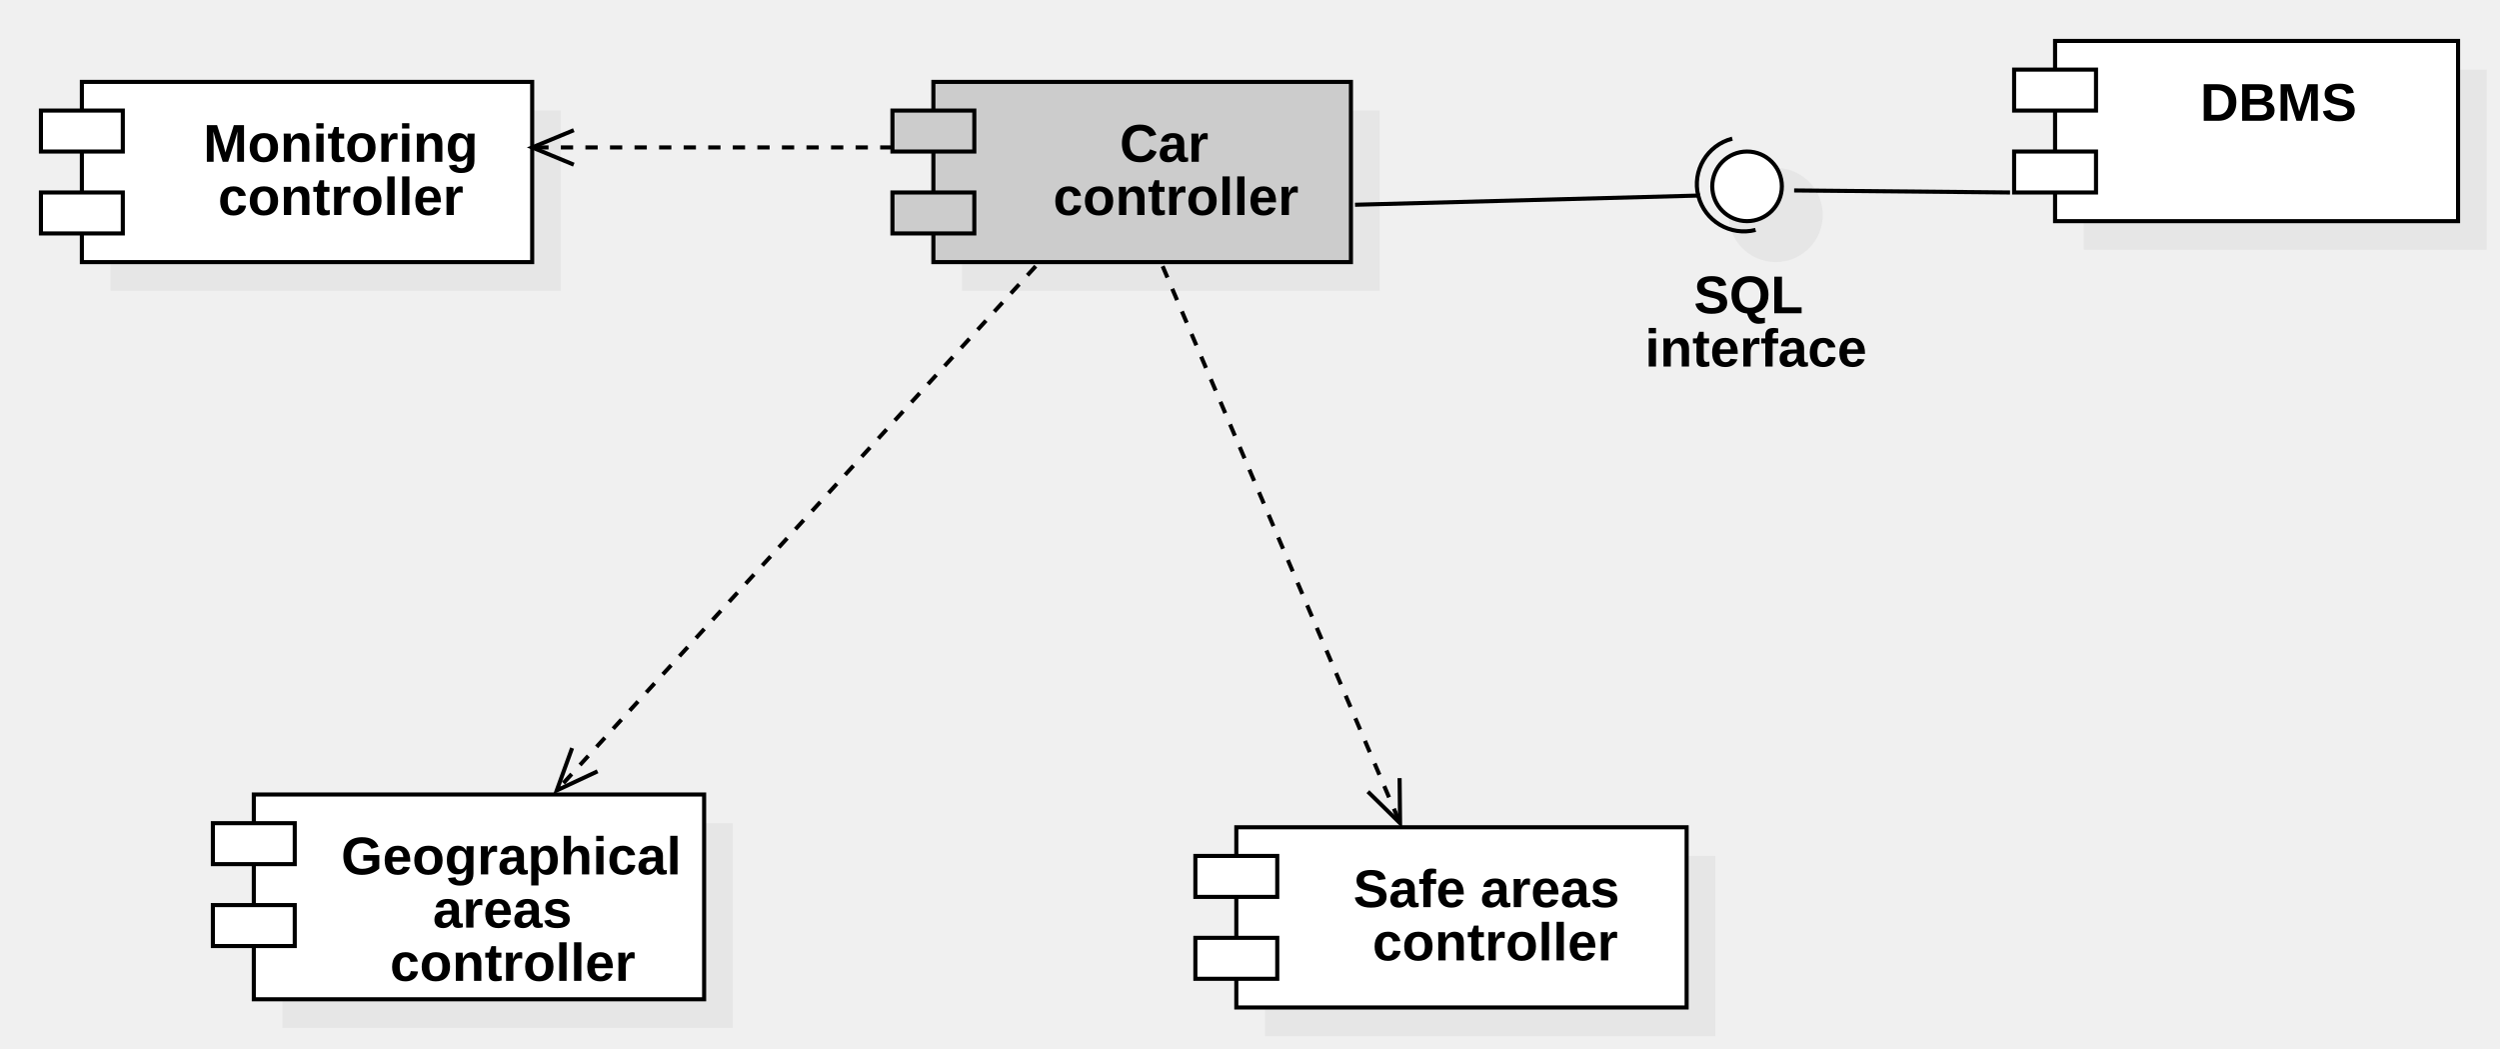
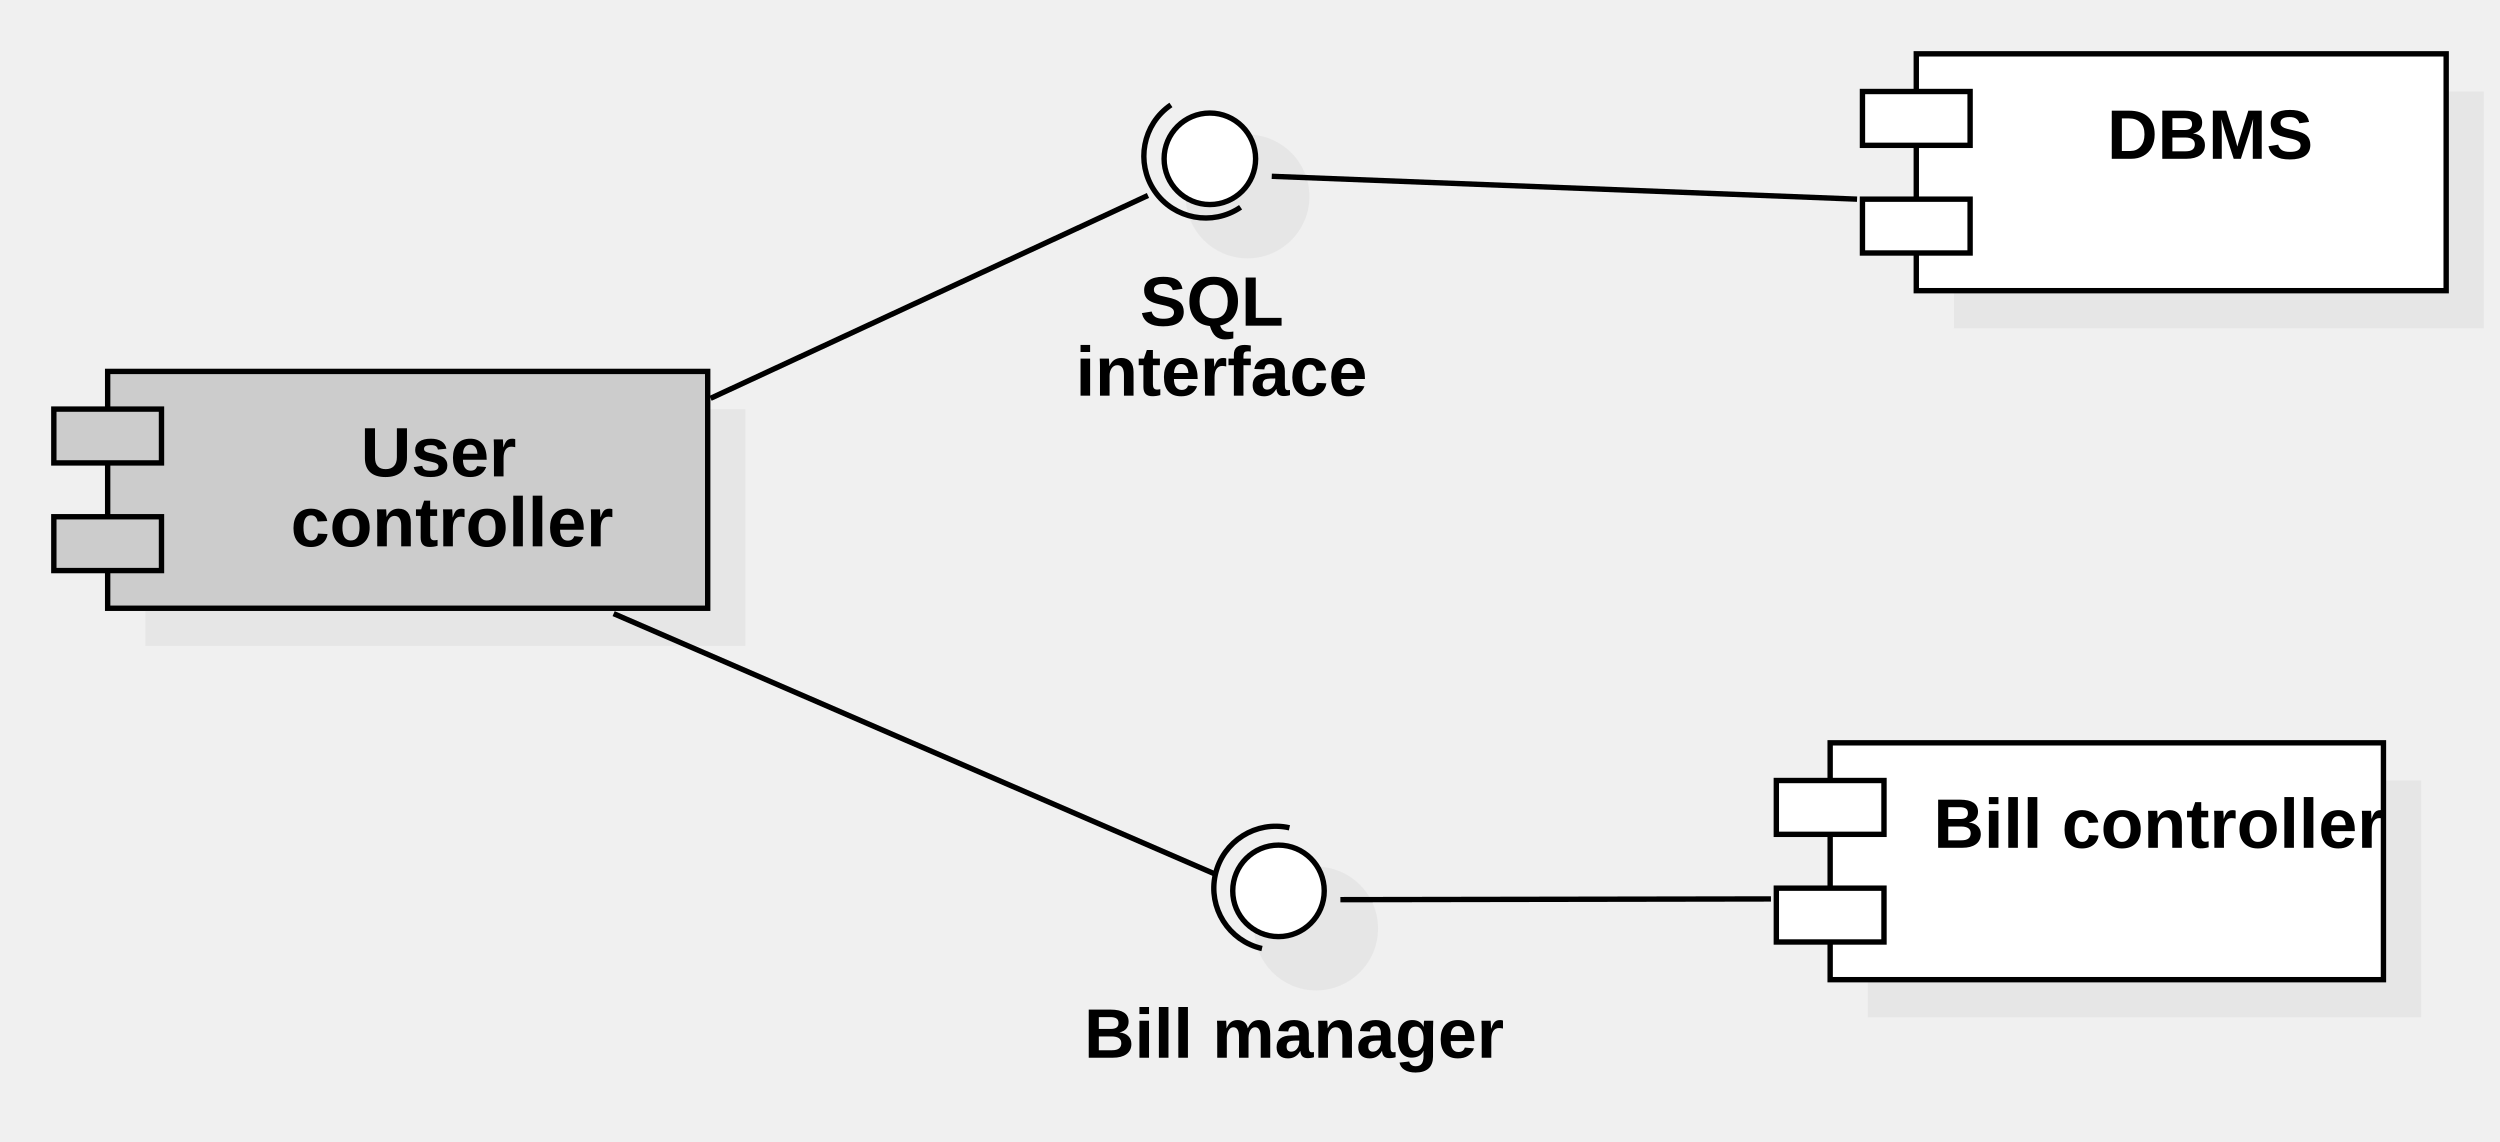
- <svg xmlns="http://www.w3.org/2000/svg" version="1.1" width="610.441" height="256">
+ <svg xmlns="http://www.w3.org/2000/svg" version="1.1" width="464.441" height="212">
  <defs />
  <g>
-     <g transform="translate(-44,-14) scale(1,1)">
-       <rect fill="#C0C0C0" stroke="none" x="71" y="41" width="110" height="44" opacity="0.2" />
+     <g transform="translate(-22,-54) scale(1,1)">
+       <rect fill="#C0C0C0" stroke="none" x="49" y="130" width="111.473" height="44" opacity="0.2" />
    </g>
-     <g transform="translate(-44,-14) scale(1,1)">
-       <rect fill="#ffffff" stroke="none" x="64" y="34" width="110" height="44" />
+     <g transform="translate(-22,-54) scale(1,1)">
+       <rect fill="#cccccc" stroke="none" x="42" y="123" width="111.473" height="44" />
    </g>
-     <g transform="translate(-44,-14) scale(1,1)">
-       <path fill="none" stroke="#000000" d="M 64 34 L 174 34 L 174 78 L 64 78 L 64 34 Z Z" stroke-miterlimit="10" />
+     <g transform="translate(-22,-54) scale(1,1)">
+       <path fill="none" stroke="#000000" d="M 42 123 L 153.473 123 L 153.473 167 L 42 167 L 42 123 Z Z" stroke-miterlimit="10" />
    </g>
-     <g transform="translate(-44,-14) scale(1,1)">
-       <rect fill="#ffffff" stroke="none" x="54" y="41" width="20" height="10" />
+     <g transform="translate(-22,-54) scale(1,1)">
+       <rect fill="#cccccc" stroke="none" x="32" y="130" width="20" height="10" />
    </g>
-     <g transform="translate(-44,-14) scale(1,1)">
-       <path fill="none" stroke="#000000" d="M 54 41 L 74 41 L 74 51 L 54 51 L 54 41 Z Z" stroke-miterlimit="10" />
+     <g transform="translate(-22,-54) scale(1,1)">
+       <path fill="none" stroke="#000000" d="M 32 130 L 52 130 L 52 140 L 32 140 L 32 130 Z Z" stroke-miterlimit="10" />
    </g>
-     <g transform="translate(-44,-14) scale(1,1)">
-       <rect fill="#ffffff" stroke="none" x="54" y="61" width="20" height="10" />
+     <g transform="translate(-22,-54) scale(1,1)">
+       <rect fill="#cccccc" stroke="none" x="32" y="150" width="20" height="10" />
    </g>
-     <g transform="translate(-44,-14) scale(1,1)">
-       <path fill="none" stroke="#000000" d="M 54 61 L 74 61 L 74 71 L 54 71 L 54 61 Z Z" stroke-miterlimit="10" />
+     <g transform="translate(-22,-54) scale(1,1)">
+       <path fill="none" stroke="#000000" d="M 32 150 L 52 150 L 52 160 L 32 160 L 32 150 Z Z" stroke-miterlimit="10" />
    </g>
-     <g transform="translate(-44,-14) scale(1,1)">
+     <g transform="translate(-22,-54) scale(1,1)">
      <g>
        <path fill="none" stroke="none" />
-         <text fill="#000000" stroke="none" font-family="Arial" font-size="13px" font-style="normal" font-weight="bold" text-decoration="none" x="93.652" y="53.5">Monitoring</text>
-         <text fill="#000000" stroke="none" font-family="Arial" font-size="13px" font-style="normal" font-weight="bold" text-decoration="none" x="97.267" y="66.5">controller</text>
+         <text fill="#000000" stroke="none" font-family="Arial" font-size="13px" font-style="normal" font-weight="bold" text-decoration="none" x="89.013" y="142.5">User</text>
+         <text fill="#000000" stroke="none" font-family="Arial" font-size="13px" font-style="normal" font-weight="bold" text-decoration="none" x="76.003" y="155.5">controller</text>
      </g>
    </g>
-     <g transform="translate(-44,-14) scale(1,1)">
-       <rect fill="#C0C0C0" stroke="none" x="279" y="41" width="102" height="44" opacity="0.2" />
+     <g transform="translate(-22,-54) scale(1,1)">
+       <rect fill="#C0C0C0" stroke="none" x="369" y="199" width="102.789" height="44" opacity="0.2" />
    </g>
-     <g transform="translate(-44,-14) scale(1,1)">
-       <rect fill="#cccccc" stroke="none" x="272" y="34" width="102" height="44" />
+     <g transform="translate(-22,-54) scale(1,1)">
+       <rect fill="#ffffff" stroke="none" x="362" y="192" width="102.789" height="44" />
    </g>
-     <g transform="translate(-44,-14) scale(1,1)">
-       <path fill="none" stroke="#000000" d="M 272 34 L 374 34 L 374 78 L 272 78 L 272 34 Z Z" stroke-miterlimit="10" />
+     <g transform="translate(-22,-54) scale(1,1)">
+       <path fill="none" stroke="#000000" d="M 362 192 L 464.789 192 L 464.789 236 L 362 236 L 362 192 Z Z" stroke-miterlimit="10" />
    </g>
-     <g transform="translate(-44,-14) scale(1,1)">
-       <rect fill="#cccccc" stroke="none" x="262" y="41" width="20" height="10" />
+     <g transform="translate(-22,-54) scale(1,1)">
+       <rect fill="#ffffff" stroke="none" x="352" y="199" width="20" height="10" />
    </g>
-     <g transform="translate(-44,-14) scale(1,1)">
-       <path fill="none" stroke="#000000" d="M 262 41 L 282 41 L 282 51 L 262 51 L 262 41 Z Z" stroke-miterlimit="10" />
+     <g transform="translate(-22,-54) scale(1,1)">
+       <path fill="none" stroke="#000000" d="M 352 199 L 372 199 L 372 209 L 352 209 L 352 199 Z Z" stroke-miterlimit="10" />
    </g>
-     <g transform="translate(-44,-14) scale(1,1)">
-       <rect fill="#cccccc" stroke="none" x="262" y="61" width="20" height="10" />
+     <g transform="translate(-22,-54) scale(1,1)">
+       <rect fill="#ffffff" stroke="none" x="352" y="219" width="20" height="10" />
    </g>
-     <g transform="translate(-44,-14) scale(1,1)">
-       <path fill="none" stroke="#000000" d="M 262 61 L 282 61 L 282 71 L 262 71 L 262 61 Z Z" stroke-miterlimit="10" />
+     <g transform="translate(-22,-54) scale(1,1)">
+       <path fill="none" stroke="#000000" d="M 352 219 L 372 219 L 372 229 L 352 229 L 352 219 Z Z" stroke-miterlimit="10" />
    </g>
-     <g transform="translate(-44,-14) scale(1,1)">
+     <g transform="translate(-22,-54) scale(1,1)">
      <g>
        <path fill="none" stroke="none" />
-         <text fill="#000000" stroke="none" font-family="Arial" font-size="13px" font-style="normal" font-weight="bold" text-decoration="none" x="317.526" y="53.5">Car</text>
-         <text fill="#000000" stroke="none" font-family="Arial" font-size="13px" font-style="normal" font-weight="bold" text-decoration="none" x="301.267" y="66.5">controller</text>
+         <text fill="#000000" stroke="none" font-family="Arial" font-size="13px" font-style="normal" font-weight="bold" text-decoration="none" x="381.188" y="211.5">Bill controller</text>
      </g>
    </g>
-     <g transform="translate(-44,-14) scale(1,1)">
-       <path fill="none" stroke="#000000" d="M 262 50 L 174 50" stroke-miterlimit="10" stroke-dasharray="3" />
+     <g transform="translate(-22,-54) scale(1,1)">
+       <path fill="#C0C0C0" stroke="none" d="M 255.013 226.5 C 255.013 220.149 260.161 215 266.513 215 C 272.864 215 278.013 220.149 278.013 226.5 C 278.013 232.851 272.864 238 266.513 238 C 260.161 238 255.013 232.851 255.013 226.5 Z" opacity="0.2" />
    </g>
-     <g transform="translate(-44,-14) scale(1,1)">
-       <path fill="none" stroke="#000000" d="M 184.163 45.79 L 174 50 L 184.163 54.21" stroke-miterlimit="10" />
+     <g transform="translate(-22,-54) scale(1,1)">
+       <path fill="none" stroke="#000000" d="M 256.451 230.214 A 11.5 11.5 0 0 1 261.549 207.786" stroke-miterlimit="10" />
    </g>
-     <g transform="translate(-44,-14) scale(1,1)">
-       <rect fill="#C0C0C0" stroke="none" x="553" y="31" width="98.441" height="44" opacity="0.2" />
+     <g transform="translate(-22,-54) scale(1,1)">
+       <path fill="#ffffff" stroke="none" d="M 251.013 219.5 C 251.013 214.806 254.818 211 259.513 211 C 264.207 211 268.013 214.806 268.013 219.5 C 268.013 224.194 264.207 228 259.513 228 C 254.818 228 251.013 224.194 251.013 219.5 Z" />
    </g>
-     <g transform="translate(-44,-14) scale(1,1)">
-       <rect fill="#ffffff" stroke="none" x="546" y="24" width="98.441" height="44" />
+     <g transform="translate(-22,-54) scale(1,1)">
+       <path fill="none" stroke="#000000" d="M 251.013 219.5 C 251.013 214.806 254.818 211 259.513 211 C 264.207 211 268.013 214.806 268.013 219.5 C 268.013 224.194 264.207 228 259.513 228 C 254.818 228 251.013 224.194 251.013 219.5 Z" stroke-miterlimit="10" />
    </g>
-     <g transform="translate(-44,-14) scale(1,1)">
-       <path fill="none" stroke="#000000" d="M 546 24 L 644.441 24 L 644.441 68 L 546 68 L 546 24 Z Z" stroke-miterlimit="10" />
-     </g>
-     <g transform="translate(-44,-14) scale(1,1)">
-       <rect fill="#ffffff" stroke="none" x="536" y="31" width="20" height="10" />
-     </g>
-     <g transform="translate(-44,-14) scale(1,1)">
-       <path fill="none" stroke="#000000" d="M 536 31 L 556 31 L 556 41 L 536 41 L 536 31 Z Z" stroke-miterlimit="10" />
-     </g>
-     <g transform="translate(-44,-14) scale(1,1)">
-       <rect fill="#ffffff" stroke="none" x="536" y="51" width="20" height="10" />
-     </g>
-     <g transform="translate(-44,-14) scale(1,1)">
-       <path fill="none" stroke="#000000" d="M 536 51 L 556 51 L 556 61 L 536 61 L 536 51 Z Z" stroke-miterlimit="10" />
-     </g>
-     <g transform="translate(-44,-14) scale(1,1)">
+     <g transform="translate(-22,-54) scale(1,1)">
      <g>
        <path fill="none" stroke="none" />
-         <text fill="#000000" stroke="none" font-family="Arial" font-size="13px" font-style="normal" font-weight="bold" text-decoration="none" x="581.441" y="43.5">DBMS</text>
+         <text fill="#000000" stroke="none" font-family="Arial" font-size="13px" font-style="normal" font-weight="bold" text-decoration="none" x="223.385" y="250.5">Bill manager</text>
      </g>
    </g>
-     <g transform="translate(-44,-14) scale(1,1)">
-       <path fill="#C0C0C0" stroke="none" d="M 466.263 66.5 C 466.263 60.149 471.411 55 477.763 55 C 484.114 55 489.263 60.149 489.263 66.5 C 489.263 72.851 484.114 78 477.763 78 C 471.411 78 466.263 72.851 466.263 66.5 Z" opacity="0.2" />
+     <g transform="translate(-22,-54) scale(1,1)">
+       <path fill="none" stroke="#000000" d="M 351 221 L 271.013 221.136" stroke-miterlimit="10" />
    </g>
-     <g transform="translate(-44,-14) scale(1,1)">
-       <path fill="none" stroke="#000000" d="M 472.845 70.143 A 11.5 11.5 0 0 1 467.155 47.857" stroke-miterlimit="10" />
+     <g transform="translate(-22,-54) scale(1,1)">
+       <path fill="none" stroke="#000000" d="M 136 168 L 248.013 216.503" stroke-miterlimit="10" />
    </g>
-     <g transform="translate(-44,-14) scale(1,1)">
-       <path fill="#ffffff" stroke="none" d="M 462.263 59.5 C 462.263 54.806 466.068 51 470.763 51 C 475.457 51 479.263 54.806 479.263 59.5 C 479.263 64.194 475.457 68 470.763 68 C 466.068 68 462.263 64.194 462.263 59.5 Z" />
+     <g transform="translate(-22,-54) scale(1,1)">
+       <rect fill="#C0C0C0" stroke="none" x="385" y="71" width="98.441" height="44" opacity="0.2" />
    </g>
-     <g transform="translate(-44,-14) scale(1,1)">
-       <path fill="none" stroke="#000000" d="M 462.263 59.5 C 462.263 54.806 466.068 51 470.763 51 C 475.457 51 479.263 54.806 479.263 59.5 C 479.263 64.194 475.457 68 470.763 68 C 466.068 68 462.263 64.194 462.263 59.5 Z" stroke-miterlimit="10" />
+     <g transform="translate(-22,-54) scale(1,1)">
+       <rect fill="#ffffff" stroke="none" x="378" y="64" width="98.441" height="44" />
    </g>
-     <g transform="translate(-44,-14) scale(1,1)">
+     <g transform="translate(-22,-54) scale(1,1)">
+       <path fill="none" stroke="#000000" d="M 378 64 L 476.441 64 L 476.441 108 L 378 108 L 378 64 Z Z" stroke-miterlimit="10" />
+     </g>
+     <g transform="translate(-22,-54) scale(1,1)">
+       <rect fill="#ffffff" stroke="none" x="368" y="71" width="20" height="10" />
+     </g>
+     <g transform="translate(-22,-54) scale(1,1)">
+       <path fill="none" stroke="#000000" d="M 368 71 L 388 71 L 388 81 L 368 81 L 368 71 Z Z" stroke-miterlimit="10" />
+     </g>
+     <g transform="translate(-22,-54) scale(1,1)">
+       <rect fill="#ffffff" stroke="none" x="368" y="91" width="20" height="10" />
+     </g>
+     <g transform="translate(-22,-54) scale(1,1)">
+       <path fill="none" stroke="#000000" d="M 368 91 L 388 91 L 388 101 L 368 101 L 368 91 Z Z" stroke-miterlimit="10" />
+     </g>
+     <g transform="translate(-22,-54) scale(1,1)">
      <g>
        <path fill="none" stroke="none" />
-         <text fill="#000000" stroke="none" font-family="Arial" font-size="13px" font-style="normal" font-weight="bold" text-decoration="none" x="457.756" y="90.5">SQL</text>
-         <text fill="#000000" stroke="none" font-family="Arial" font-size="13px" font-style="normal" font-weight="bold" text-decoration="none" x="445.832" y="103.5">interface</text>
+         <text fill="#000000" stroke="none" font-family="Arial" font-size="13px" font-style="normal" font-weight="bold" text-decoration="none" x="413.441" y="83.5">DBMS</text>
      </g>
    </g>
-     <g transform="translate(-44,-14) scale(1,1)">
-       <path fill="none" stroke="#000000" d="M 535 61 L 482.263 60.502" stroke-miterlimit="10" />
+     <g transform="translate(-22,-54) scale(1,1)">
+       <path fill="#C0C0C0" stroke="none" d="M 242.263 90.5 C 242.263 84.149 247.411 79 253.763 79 C 260.114 79 265.263 84.149 265.263 90.5 C 265.263 96.851 260.114 102 253.763 102 C 247.411 102 242.263 96.851 242.263 90.5 Z" opacity="0.2" />
    </g>
-     <g transform="translate(-44,-14) scale(1,1)">
-       <path fill="none" stroke="#000000" d="M 375 64 L 459.263 61.741" stroke-miterlimit="10" />
+     <g transform="translate(-22,-54) scale(1,1)">
+       <path fill="none" stroke="#000000" d="M 252.472 92.506 A 11.5 11.5 0 0 1 239.528 73.494" stroke-miterlimit="10" />
    </g>
-     <g transform="translate(-44,-14) scale(1,1)">
-       <rect fill="#C0C0C0" stroke="none" x="113" y="215" width="110" height="50" opacity="0.2" />
+     <g transform="translate(-22,-54) scale(1,1)">
+       <path fill="#ffffff" stroke="none" d="M 238.263 83.5 C 238.263 78.806 242.068 75 246.763 75 C 251.457 75 255.263 78.806 255.263 83.5 C 255.263 88.194 251.457 92 246.763 92 C 242.068 92 238.263 88.194 238.263 83.5 Z" />
    </g>
-     <g transform="translate(-44,-14) scale(1,1)">
-       <rect fill="#ffffff" stroke="none" x="106" y="208" width="110" height="50" />
+     <g transform="translate(-22,-54) scale(1,1)">
+       <path fill="none" stroke="#000000" d="M 238.263 83.5 C 238.263 78.806 242.068 75 246.763 75 C 251.457 75 255.263 78.806 255.263 83.5 C 255.263 88.194 251.457 92 246.763 92 C 242.068 92 238.263 88.194 238.263 83.5 Z" stroke-miterlimit="10" />
    </g>
-     <g transform="translate(-44,-14) scale(1,1)">
-       <path fill="none" stroke="#000000" d="M 106 208 L 216 208 L 216 258 L 106 258 L 106 208 Z Z" stroke-miterlimit="10" />
-     </g>
-     <g transform="translate(-44,-14) scale(1,1)">
-       <rect fill="#ffffff" stroke="none" x="96" y="215" width="20" height="10" />
-     </g>
-     <g transform="translate(-44,-14) scale(1,1)">
-       <path fill="none" stroke="#000000" d="M 96 215 L 116 215 L 116 225 L 96 225 L 96 215 Z Z" stroke-miterlimit="10" />
-     </g>
-     <g transform="translate(-44,-14) scale(1,1)">
-       <rect fill="#ffffff" stroke="none" x="96" y="235" width="20" height="10" />
-     </g>
-     <g transform="translate(-44,-14) scale(1,1)">
-       <path fill="none" stroke="#000000" d="M 96 235 L 116 235 L 116 245 L 96 245 L 96 235 Z Z" stroke-miterlimit="10" />
-     </g>
-     <g transform="translate(-44,-14) scale(1,1)">
+     <g transform="translate(-22,-54) scale(1,1)">
      <g>
        <path fill="none" stroke="none" />
-         <text fill="#000000" stroke="none" font-family="Arial" font-size="13px" font-style="normal" font-weight="bold" text-decoration="none" x="127.336" y="227.5">Geographical</text>
-         <text fill="#000000" stroke="none" font-family="Arial" font-size="13px" font-style="normal" font-weight="bold" text-decoration="none" x="149.74" y="240.5">areas</text>
-         <text fill="#000000" stroke="none" font-family="Arial" font-size="13px" font-style="normal" font-weight="bold" text-decoration="none" x="139.267" y="253.5">controller</text>
+         <text fill="#000000" stroke="none" font-family="Arial" font-size="13px" font-style="normal" font-weight="bold" text-decoration="none" x="233.756" y="114.5">SQL</text>
+         <text fill="#000000" stroke="none" font-family="Arial" font-size="13px" font-style="normal" font-weight="bold" text-decoration="none" x="221.832" y="127.5">interface</text>
      </g>
    </g>
-     <g transform="translate(-44,-14) scale(1,1)">
-       <rect fill="#C0C0C0" stroke="none" x="353" y="223" width="110" height="44" opacity="0.2" />
+     <g transform="translate(-22,-54) scale(1,1)">
+       <path fill="none" stroke="#000000" d="M 367 91 L 258.263 86.754" stroke-miterlimit="10" />
    </g>
-     <g transform="translate(-44,-14) scale(1,1)">
-       <rect fill="#ffffff" stroke="none" x="346" y="216" width="110" height="44" />
-     </g>
-     <g transform="translate(-44,-14) scale(1,1)">
-       <path fill="none" stroke="#000000" d="M 346 216 L 456 216 L 456 260 L 346 260 L 346 216 Z Z" stroke-miterlimit="10" />
-     </g>
-     <g transform="translate(-44,-14) scale(1,1)">
-       <rect fill="#ffffff" stroke="none" x="336" y="223" width="20" height="10" />
-     </g>
-     <g transform="translate(-44,-14) scale(1,1)">
-       <path fill="none" stroke="#000000" d="M 336 223 L 356 223 L 356 233 L 336 233 L 336 223 Z Z" stroke-miterlimit="10" />
-     </g>
-     <g transform="translate(-44,-14) scale(1,1)">
-       <rect fill="#ffffff" stroke="none" x="336" y="243" width="20" height="10" />
-     </g>
-     <g transform="translate(-44,-14) scale(1,1)">
-       <path fill="none" stroke="#000000" d="M 336 243 L 356 243 L 356 253 L 336 253 L 336 243 Z Z" stroke-miterlimit="10" />
-     </g>
-     <g transform="translate(-44,-14) scale(1,1)">
-       <g>
-         <path fill="none" stroke="none" />
-         <text fill="#000000" stroke="none" font-family="Arial" font-size="13px" font-style="normal" font-weight="bold" text-decoration="none" x="374.563" y="235.5">Safe areas</text>
-         <text fill="#000000" stroke="none" font-family="Arial" font-size="13px" font-style="normal" font-weight="bold" text-decoration="none" x="379.267" y="248.5">controller</text>
-       </g>
-     </g>
-     <g transform="translate(-44,-14) scale(1,1)">
-       <path fill="none" stroke="#000000" d="M 328 79 L 386 215" stroke-miterlimit="10" stroke-dasharray="3" />
-     </g>
-     <g transform="translate(-44,-14) scale(1,1)">
-       <path fill="none" stroke="#000000" d="M 378.141 207.303 L 386 215 L 385.885 204.001" stroke-miterlimit="10" />
-     </g>
-     <g transform="translate(-44,-14) scale(1,1)">
-       <path fill="none" stroke="#000000" d="M 297 79 L 180 207" stroke-miterlimit="10" stroke-dasharray="3" />
-     </g>
-     <g transform="translate(-44,-14) scale(1,1)">
-       <path fill="none" stroke="#000000" d="M 183.749 196.659 L 180 207 L 189.964 202.339" stroke-miterlimit="10" />
+     <g transform="translate(-22,-54) scale(1,1)">
+       <path fill="none" stroke="#000000" d="M 154 128 L 235.263 90.311" stroke-miterlimit="10" />
    </g>
  </g>
</svg>
